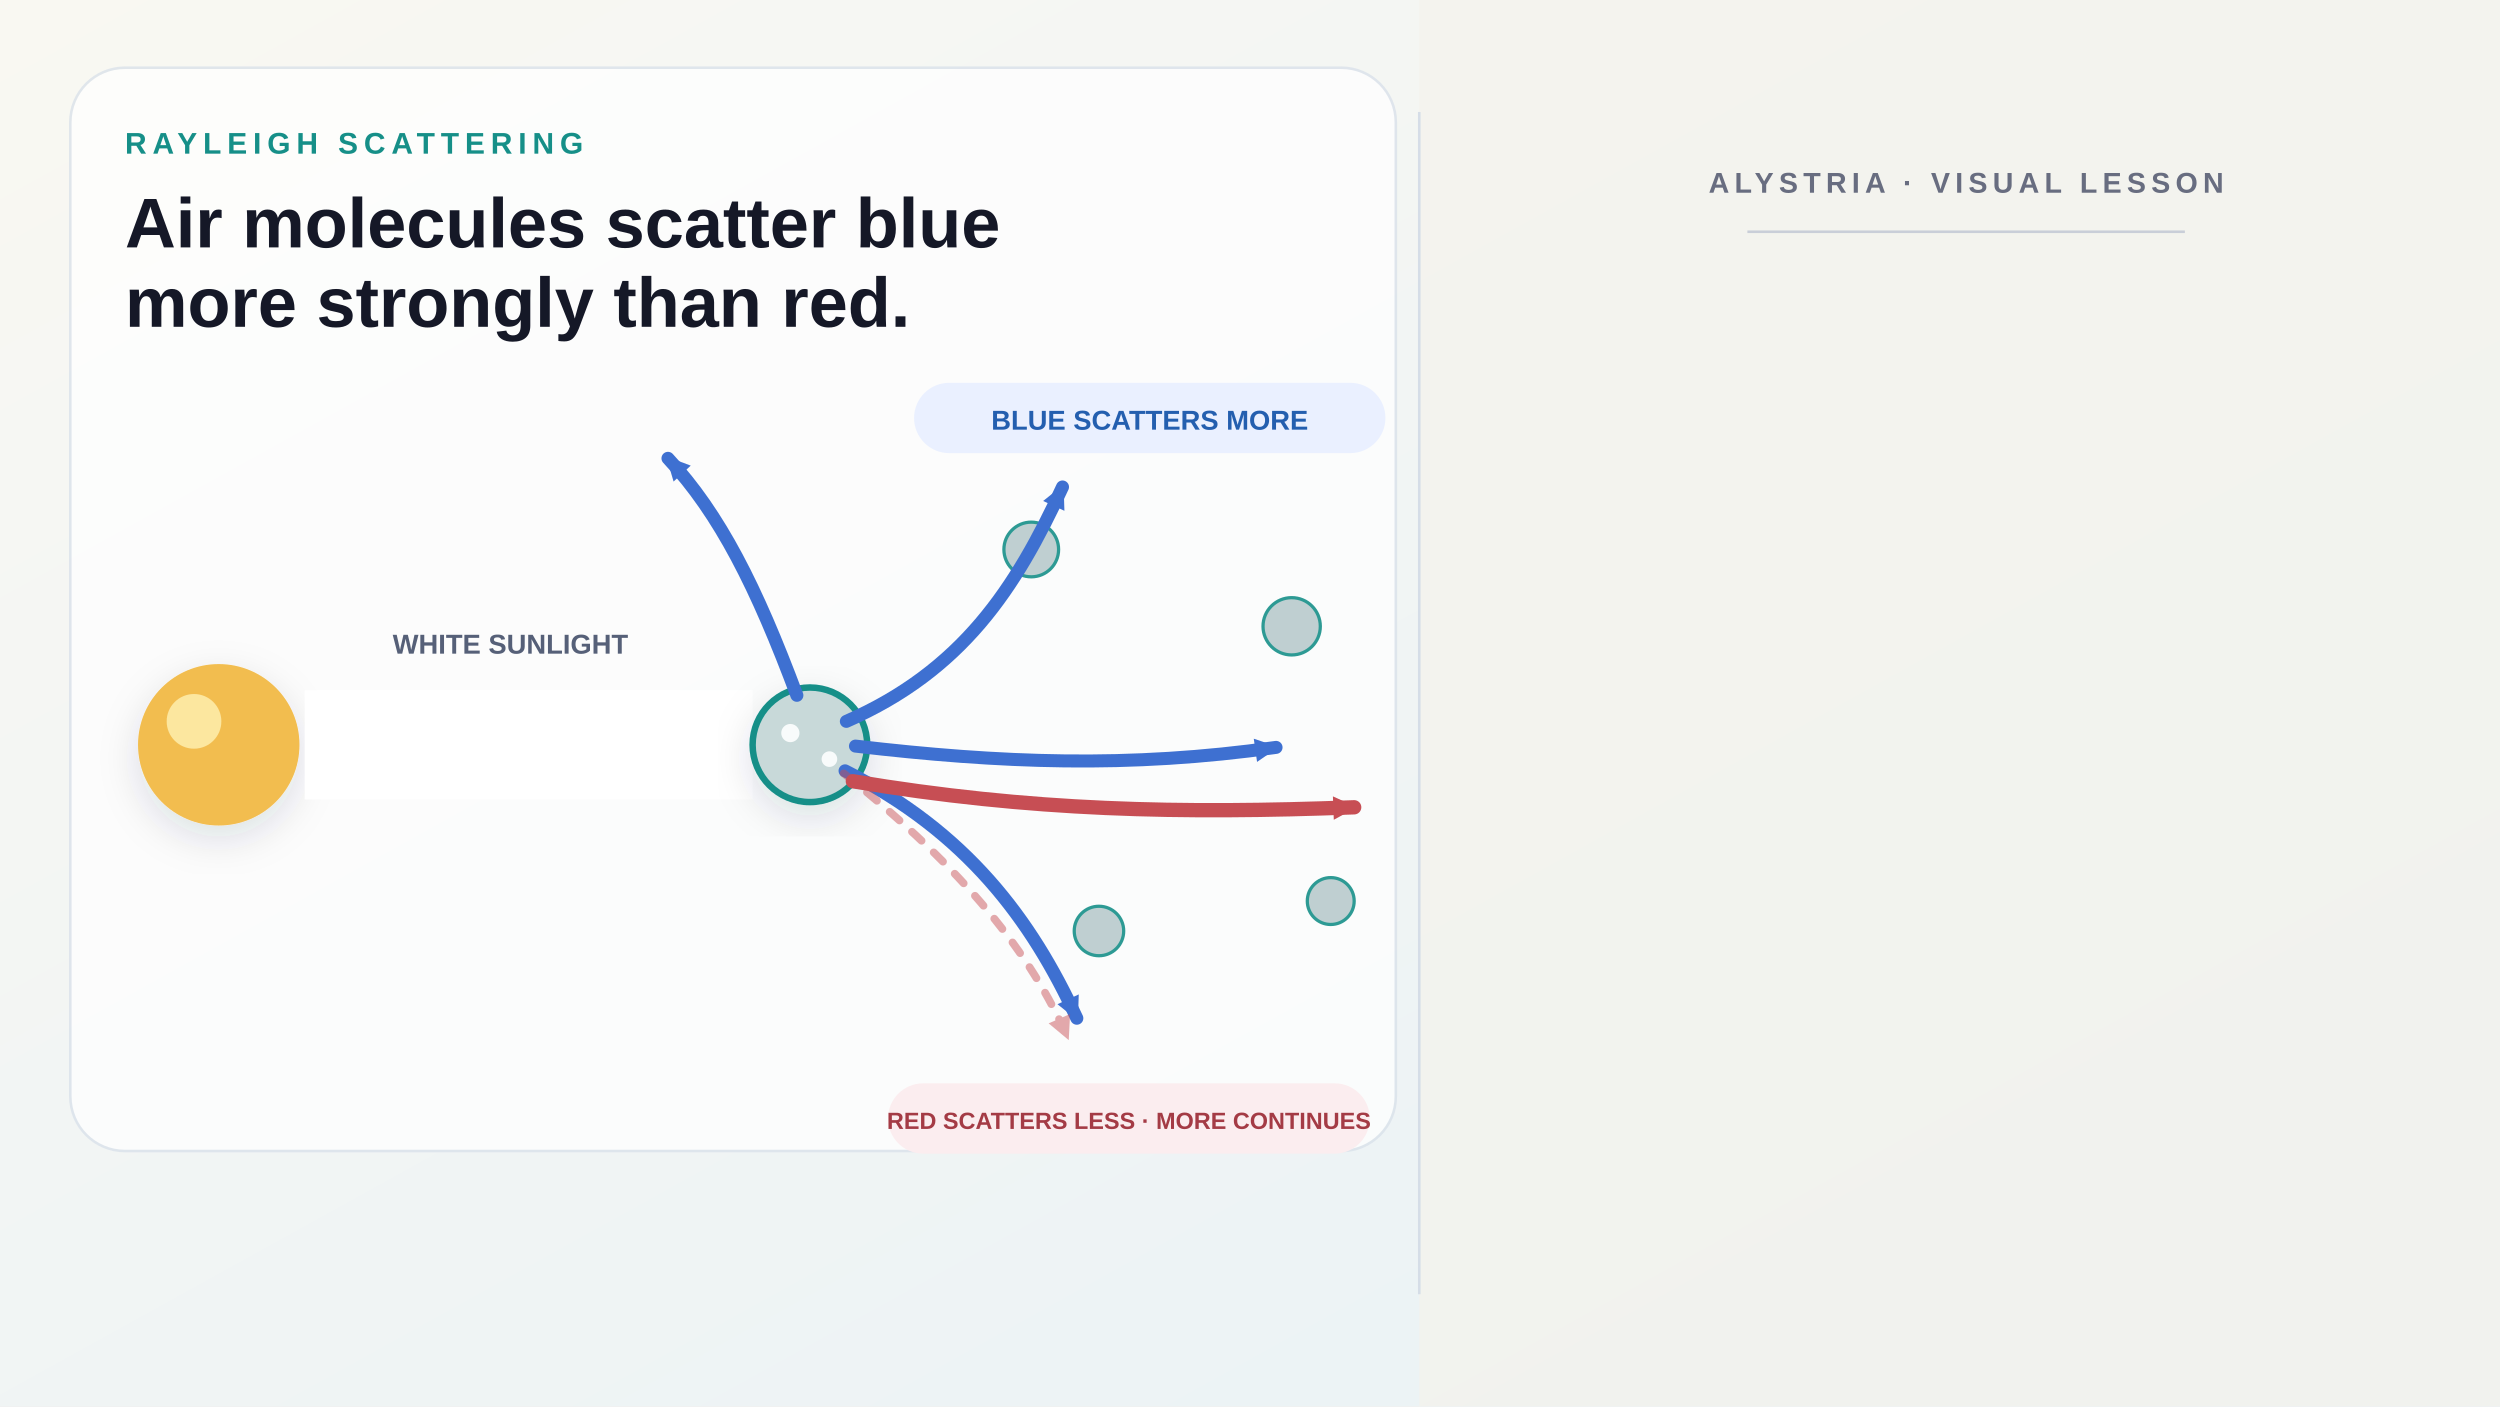
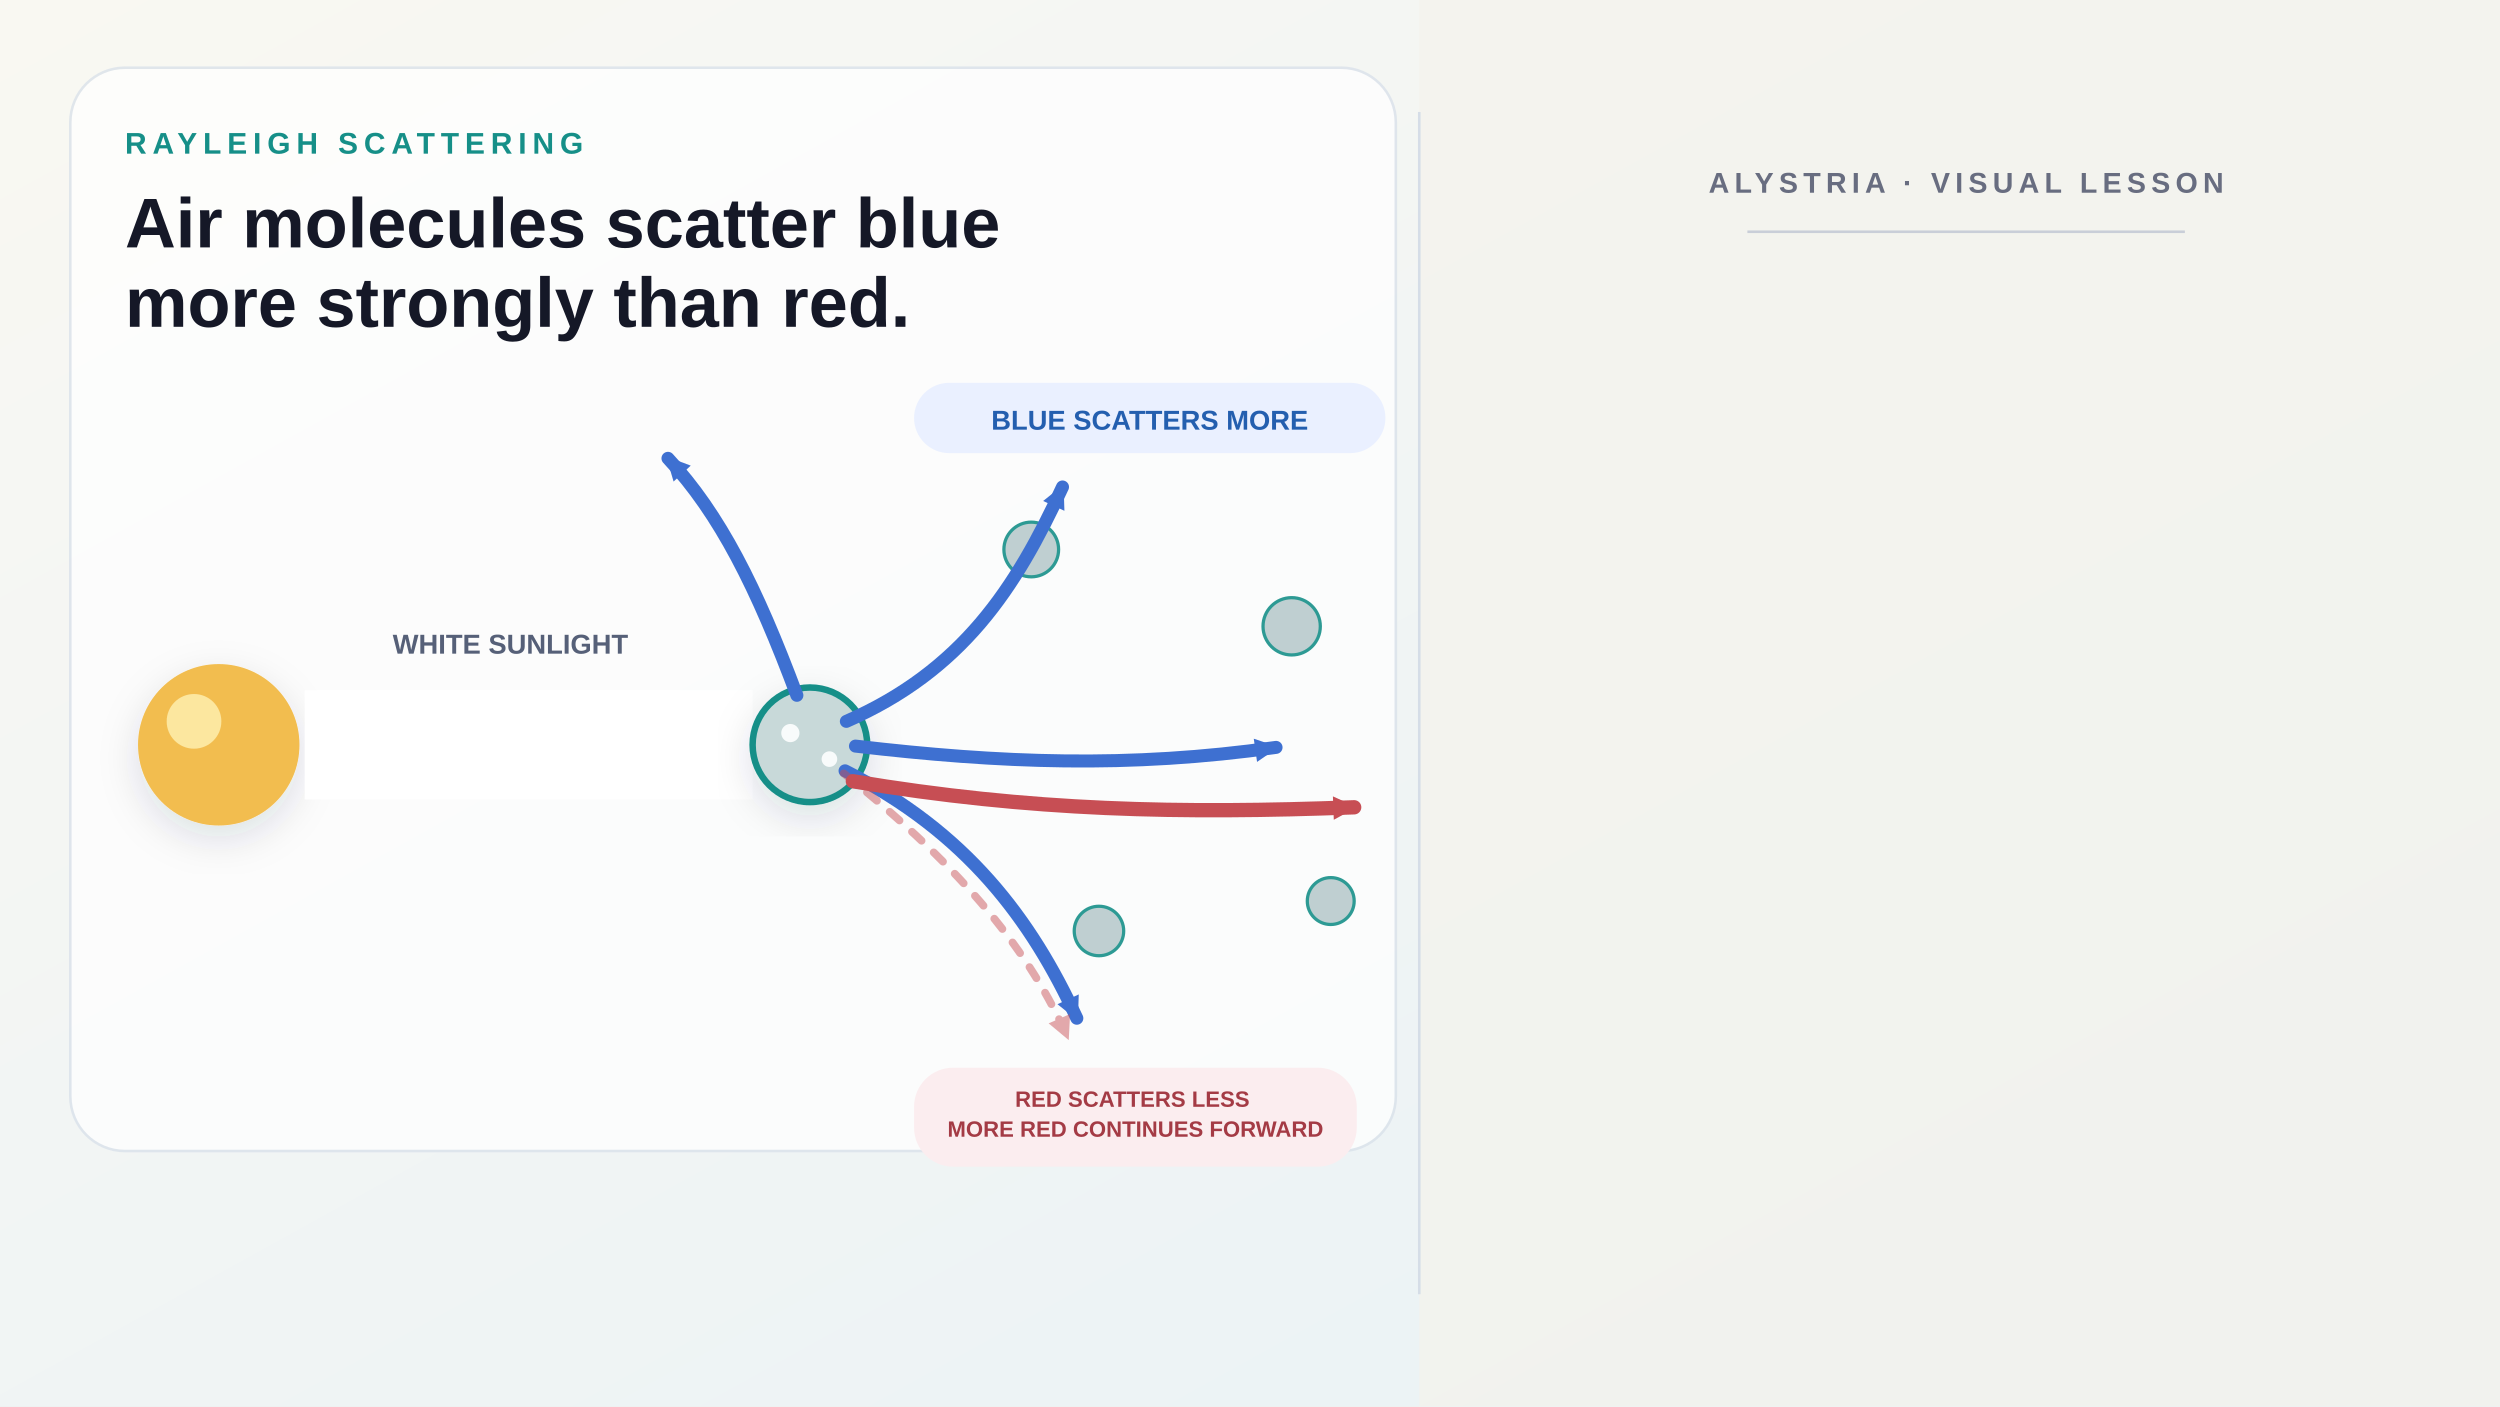
<svg xmlns="http://www.w3.org/2000/svg" width="1920" height="1080" viewBox="0 0 1920 1080" role="img" aria-labelledby="title desc">
  <defs>
    <linearGradient id="sky" x1="0" y1="0" x2="1" y2="1">
      <stop offset="0" stop-color="#F9F8F2" />
      <stop offset="1" stop-color="#E8F1F6" />
    </linearGradient>
    <filter id="shadow" x="-30%" y="-30%" width="160%" height="160%">
      <feDropShadow dx="0" dy="10" stdDeviation="15" flood-color="#1A2940" flood-opacity=".13" />
    </filter>
    <marker id="arrow-blue" markerUnits="userSpaceOnUse" markerWidth="18" markerHeight="18" refX="16" refY="9" orient="auto">
      <path d="M0 0L18 9L0 18Z" fill="#3E70D1" />
    </marker>
    <marker id="arrow-red" markerUnits="userSpaceOnUse" markerWidth="18" markerHeight="18" refX="16" refY="9" orient="auto">
      <path d="M0 0L18 9L0 18Z" fill="#C74E54" />
    </marker>
    <marker id="arrow-white" markerUnits="userSpaceOnUse" markerWidth="18" markerHeight="18" refX="16" refY="9" orient="auto">
      <path d="M0 0L18 9L0 18Z" fill="#FFFFFF" />
    </marker>
  </defs>
  <rect width="1920" height="1080" fill="url(#sky)" />
  <rect x="54" y="52" width="1018" height="832" rx="42" fill="#FFFFFF" opacity=".72" stroke="#D7DFE9" stroke-width="2" />
  <path d="M1090 0H1920V1080H1090Z" fill="#F4F2EC" opacity=".72" />
  <path d="M1090 86V994" stroke="#D5DDE7" stroke-width="2" />
  <text x="1510" y="148" text-anchor="middle" fill="#686D80" font-family="Arial, sans-serif" font-size="22" font-weight="700" letter-spacing="4">ALYSTRIA · VISUAL LESSON</text>
  <path d="M1342 178H1678" stroke="#C9CED8" stroke-width="2" />
  <text x="96" y="118" fill="#168F88" font-family="Arial, sans-serif" font-size="23" font-weight="700" letter-spacing="4.5">RAYLEIGH SCATTERING</text>
  <text x="96" y="190" fill="#151827" font-family="Arial, sans-serif" font-size="54" font-weight="800">Air molecules scatter blue</text>
  <text x="96" y="251" fill="#151827" font-family="Arial, sans-serif" font-size="54" font-weight="800">more strongly than red.</text>
  <g transform="translate(92 572)">
    <g filter="url(#shadow)">
      <circle cx="76" cy="0" r="62" fill="#F2BD50" />
      <circle cx="57" cy="-18" r="21" fill="#FFF2B5" opacity=".78" />
    </g>
    <path d="M142-42H486V42H142Z" fill="#FFFFFF" opacity=".97" />
    <path d="M176 0H460" stroke="#FFFFFF" stroke-width="12" marker-end="url(#arrow-white)" />
    <text x="300" y="-70" text-anchor="middle" fill="#566078" font-family="Arial, sans-serif" font-size="21" font-weight="700">WHITE SUNLIGHT</text>
    <g transform="translate(530 0)" filter="url(#shadow)">
      <circle r="44" fill="#C8D9D9" stroke="#168F88" stroke-width="5" />
      <circle cx="-15" cy="-9" r="7" fill="#F8FBFB" />
      <circle cx="15" cy="11" r="6" fill="#F8FBFB" />
    </g>
    <g fill="#B8CACC" stroke="#168F88" stroke-width="2.5" opacity=".9">
      <circle cx="700" cy="-150" r="21" />
      <circle cx="752" cy="143" r="19" />
      <circle cx="900" cy="-91" r="22" />
      <circle cx="930" cy="120" r="18" />
    </g>
    <g fill="none" stroke="#3E70D1" stroke-width="10" stroke-linecap="round" marker-end="url(#arrow-blue)">
      <path d="M558-18C647-57 688-120 724-198" />
      <path d="M565 1C676 14 775 18 888 2" />
      <path d="M557 20C650 67 700 134 735 210" />
      <path d="M520-38C489-121 461-177 421-220" />
    </g>
    <path d="M563 28C700 51 815 53 948 48" fill="none" stroke="#C74E54" stroke-width="11" stroke-linecap="round" marker-end="url(#arrow-red)" />
    <path d="M556 22C650 97 700 161 728 225" fill="none" stroke="#C74E54" stroke-width="6" stroke-linecap="round" stroke-dasharray="10 13" opacity=".48" marker-end="url(#arrow-red)" />
    <rect x="610" y="-278" width="362" height="54" rx="27" fill="#EAF0FF" />
    <text x="791" y="-242" text-anchor="middle" fill="#245FAF" font-family="Arial, sans-serif" font-size="21" font-weight="800">BLUE SCATTERS MORE</text>
-     <rect x="590" y="260" width="370" height="54" rx="27" fill="#FBEDEF" />
-     <text x="775" y="295" text-anchor="middle" fill="#A43B45" font-family="Arial, sans-serif" font-size="18" font-weight="800">RED SCATTERS LESS · MORE CONTINUES</text>
+     <rect x="610" y="248" width="340" height="76" rx="30" fill="#FBEDEF" />
+     <text x="780" y="278" text-anchor="middle" fill="#A43B45" font-family="Arial, sans-serif" font-size="17" font-weight="800">
+       <tspan x="780">RED SCATTERS LESS</tspan>
+       <tspan x="780" dy="23">MORE RED CONTINUES FORWARD</tspan>
+     </text>
  </g>
</svg>
